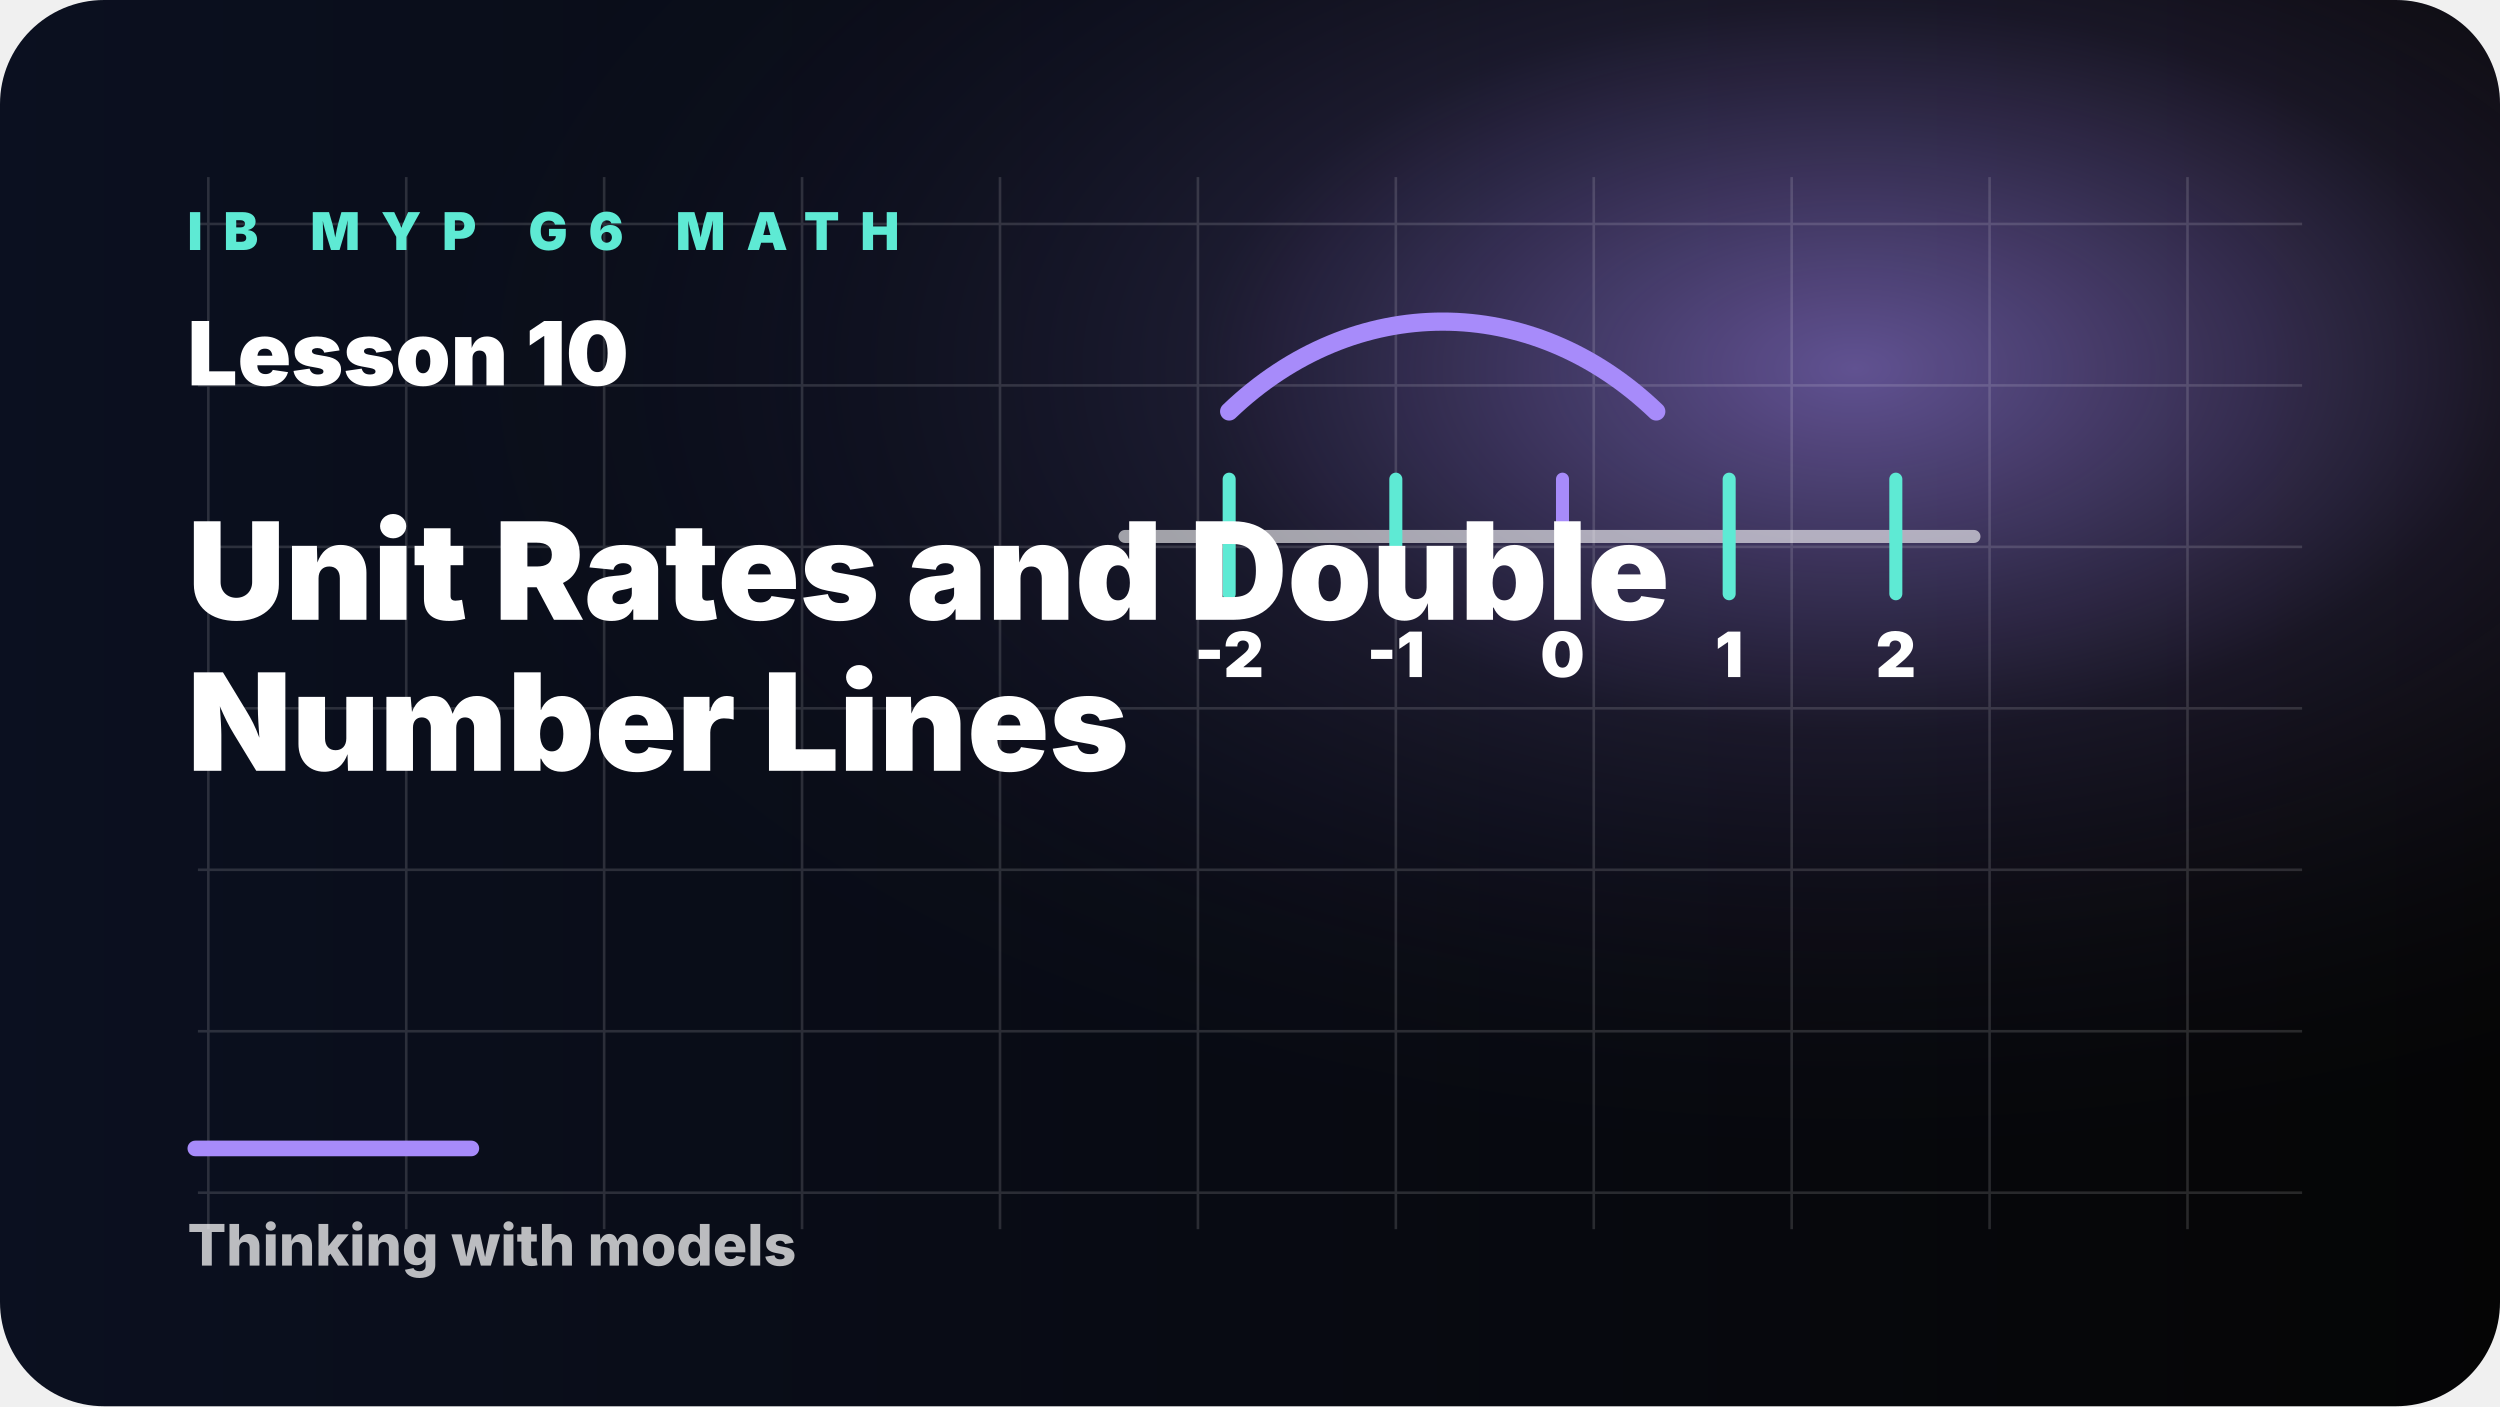
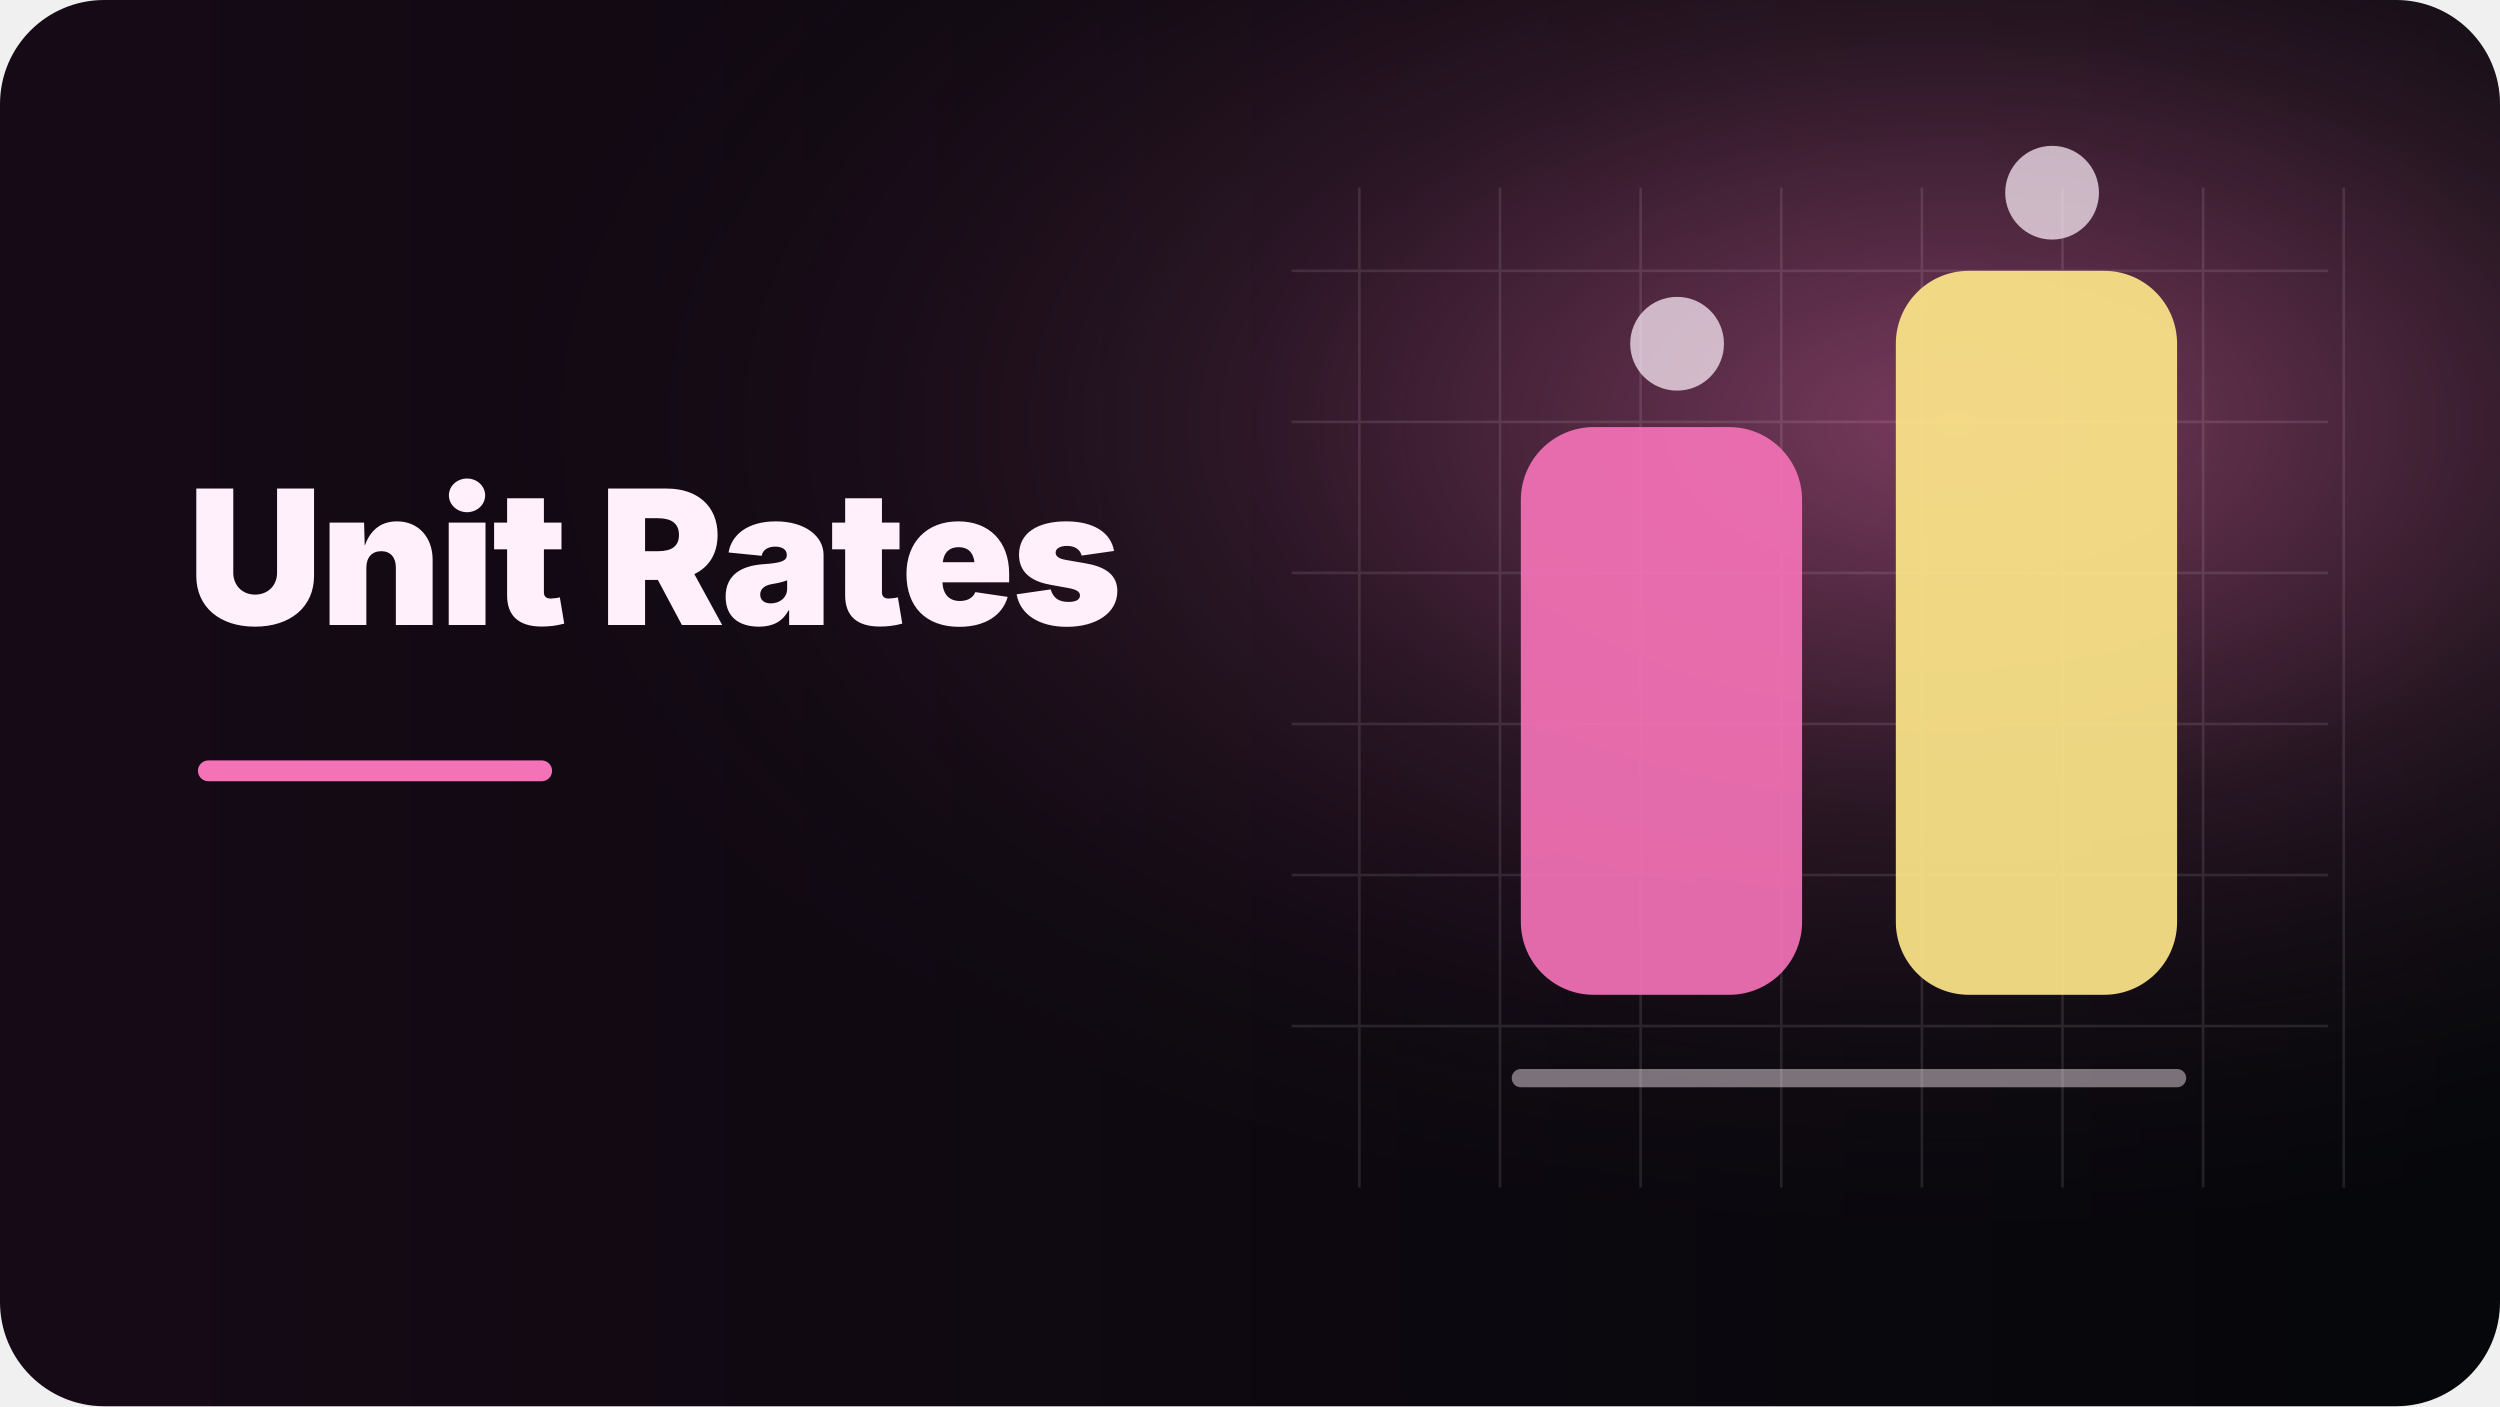
- <svg xmlns="http://www.w3.org/2000/svg" width="960" height="540" viewBox="0 0 960 540" role="img" aria-label="Unit Rates and Double Number Lines">
+ <svg xmlns="http://www.w3.org/2000/svg" width="960" height="540" viewBox="0 0 960 540" role="img" aria-label="Unit Rates">
  <defs>
-     <radialGradient id="glow10" cx="74%" cy="26%" r="58%">
-       <stop offset="0" stop-color="#a78bfa" stop-opacity="0.56" />
-       <stop offset="0.45" stop-color="#a78bfa" stop-opacity="0.12" />
-       <stop offset="1" stop-color="#0b1020" stop-opacity="0" />
+     <radialGradient id="glow" cx="78%" cy="30%" r="60%">
+       <stop offset="0" stop-color="#f472b6" stop-opacity="0.48" />
+       <stop offset="0.46" stop-color="#f472b6" stop-opacity="0.14" />
+       <stop offset="1" stop-color="#160a16" stop-opacity="0" />
    </radialGradient>
-     <linearGradient id="shade10" x1="0" x2="1">
-       <stop offset="0" stop-color="#0b1020" />
-       <stop offset="1" stop-color="#050505" />
+     <linearGradient id="base" x1="0" x2="1">
+       <stop offset="0" stop-color="#160a16" />
+       <stop offset="1" stop-color="#05070a" />
    </linearGradient>
  </defs>
-   <rect width="960" height="540" rx="40" fill="url(#shade10)" />
-   <rect width="960" height="540" rx="40" fill="url(#glow10)" />
-   <g opacity="0.14" stroke="white" stroke-width="1">
-     <line x1="80" y1="68" x2="80" y2="472" />
-     <line x1="156" y1="68" x2="156" y2="472" />
-     <line x1="232" y1="68" x2="232" y2="472" />
-     <line x1="308" y1="68" x2="308" y2="472" />
-     <line x1="384" y1="68" x2="384" y2="472" />
-     <line x1="460" y1="68" x2="460" y2="472" />
-     <line x1="536" y1="68" x2="536" y2="472" />
-     <line x1="612" y1="68" x2="612" y2="472" />
-     <line x1="688" y1="68" x2="688" y2="472" />
-     <line x1="764" y1="68" x2="764" y2="472" />
-     <line x1="840" y1="68" x2="840" y2="472" />
-     <line x1="76" y1="86" x2="884" y2="86" />
-     <line x1="76" y1="148" x2="884" y2="148" />
-     <line x1="76" y1="210" x2="884" y2="210" />
-     <line x1="76" y1="272" x2="884" y2="272" />
-     <line x1="76" y1="334" x2="884" y2="334" />
-     <line x1="76" y1="396" x2="884" y2="396" />
-     <line x1="76" y1="458" x2="884" y2="458" />
+   <rect width="960" height="540" rx="40" fill="url(#base)" />
+   <rect width="960" height="540" rx="40" fill="url(#glow)" />
+   <g opacity="0.11" stroke="#fff0fb" stroke-width="1">
+     <line x1="522" y1="72" x2="522" y2="456" />
+     <line x1="576" y1="72" x2="576" y2="456" />
+     <line x1="630" y1="72" x2="630" y2="456" />
+     <line x1="684" y1="72" x2="684" y2="456" />
+     <line x1="738" y1="72" x2="738" y2="456" />
+     <line x1="792" y1="72" x2="792" y2="456" />
+     <line x1="846" y1="72" x2="846" y2="456" />
+     <line x1="900" y1="72" x2="900" y2="456" />
+     <line x1="496" y1="104" x2="894" y2="104" />
+     <line x1="496" y1="162" x2="894" y2="162" />
+     <line x1="496" y1="220" x2="894" y2="220" />
+     <line x1="496" y1="278" x2="894" y2="278" />
+     <line x1="496" y1="336" x2="894" y2="336" />
+     <line x1="496" y1="394" x2="894" y2="394" />
  </g>
-   <g stroke-linecap="round" font-family="Inter, Arial, sans-serif">
-     <line x1="432" y1="206" x2="758" y2="206" stroke="white" stroke-width="5" opacity="0.6" />
-     <g>
-       <line x1="472" y1="184" x2="472" y2="228" stroke="#5eead4" stroke-width="5" />
-       <text x="472" y="260" text-anchor="middle" fill="white" font-size="24" font-weight="900">-2</text>
-     </g>
-     <g>
-       <line x1="536" y1="184" x2="536" y2="228" stroke="#5eead4" stroke-width="5" />
-       <text x="536" y="260" text-anchor="middle" fill="white" font-size="24" font-weight="900">-1</text>
-     </g>
-     <g>
-       <line x1="600" y1="184" x2="600" y2="228" stroke="#a78bfa" stroke-width="5" />
-       <text x="600" y="260" text-anchor="middle" fill="white" font-size="24" font-weight="900">0</text>
-     </g>
-     <g>
-       <line x1="664" y1="184" x2="664" y2="228" stroke="#5eead4" stroke-width="5" />
-       <text x="664" y="260" text-anchor="middle" fill="white" font-size="24" font-weight="900">1</text>
-     </g>
-     <g>
-       <line x1="728" y1="184" x2="728" y2="228" stroke="#5eead4" stroke-width="5" />
-       <text x="728" y="260" text-anchor="middle" fill="white" font-size="24" font-weight="900">2</text>
-     </g>
-     <path d="M472 158 C520 112 588 112 636 158" fill="none" stroke="#a78bfa" stroke-width="7" />
+   <g stroke-linecap="round" stroke-linejoin="round">
+     <rect x="584" y="164" width="108" height="218" rx="28" fill="#f472b6" opacity="0.92" />
+     <rect x="728" y="104" width="108" height="278" rx="28" fill="#fde68a" opacity="0.92" />
+     <path d="M584 414 H836" stroke="#fff0fb" stroke-width="7" opacity="0.45" />
+     <circle cx="644" cy="132" r="18" fill="#fff0fb" opacity="0.72" />
+     <circle cx="788" cy="74" r="18" fill="#fff0fb" opacity="0.72" />
  </g>
  <g font-family="Inter, Arial, sans-serif">
-     <text x="72" y="96" fill="#5eead4" font-size="20" font-weight="900" letter-spacing="8">IB MYP G6 MATH</text>
-     <text x="72" y="148" fill="white" font-size="34" font-weight="900">Lesson 10</text>
-     <text x="72" y="238" fill="white" font-size="52" font-weight="950">Unit Rates and Double</text>
-     <text x="72" y="296" fill="white" font-size="52" font-weight="950">Number Lines</text>
-     <rect x="72" y="438" width="112" height="6" rx="3" fill="#a78bfa" />
-     <text x="72" y="486" fill="rgba(255,255,255,0.72)" font-size="22" font-weight="800">Thinking with models</text>
+     <text x="72" y="240" fill="#fff0fb" font-size="72" font-weight="950" letter-spacing="-1">Unit Rates</text>
+     <rect x="76" y="292" width="136" height="8" rx="4" fill="#f472b6" />
  </g>
</svg>
